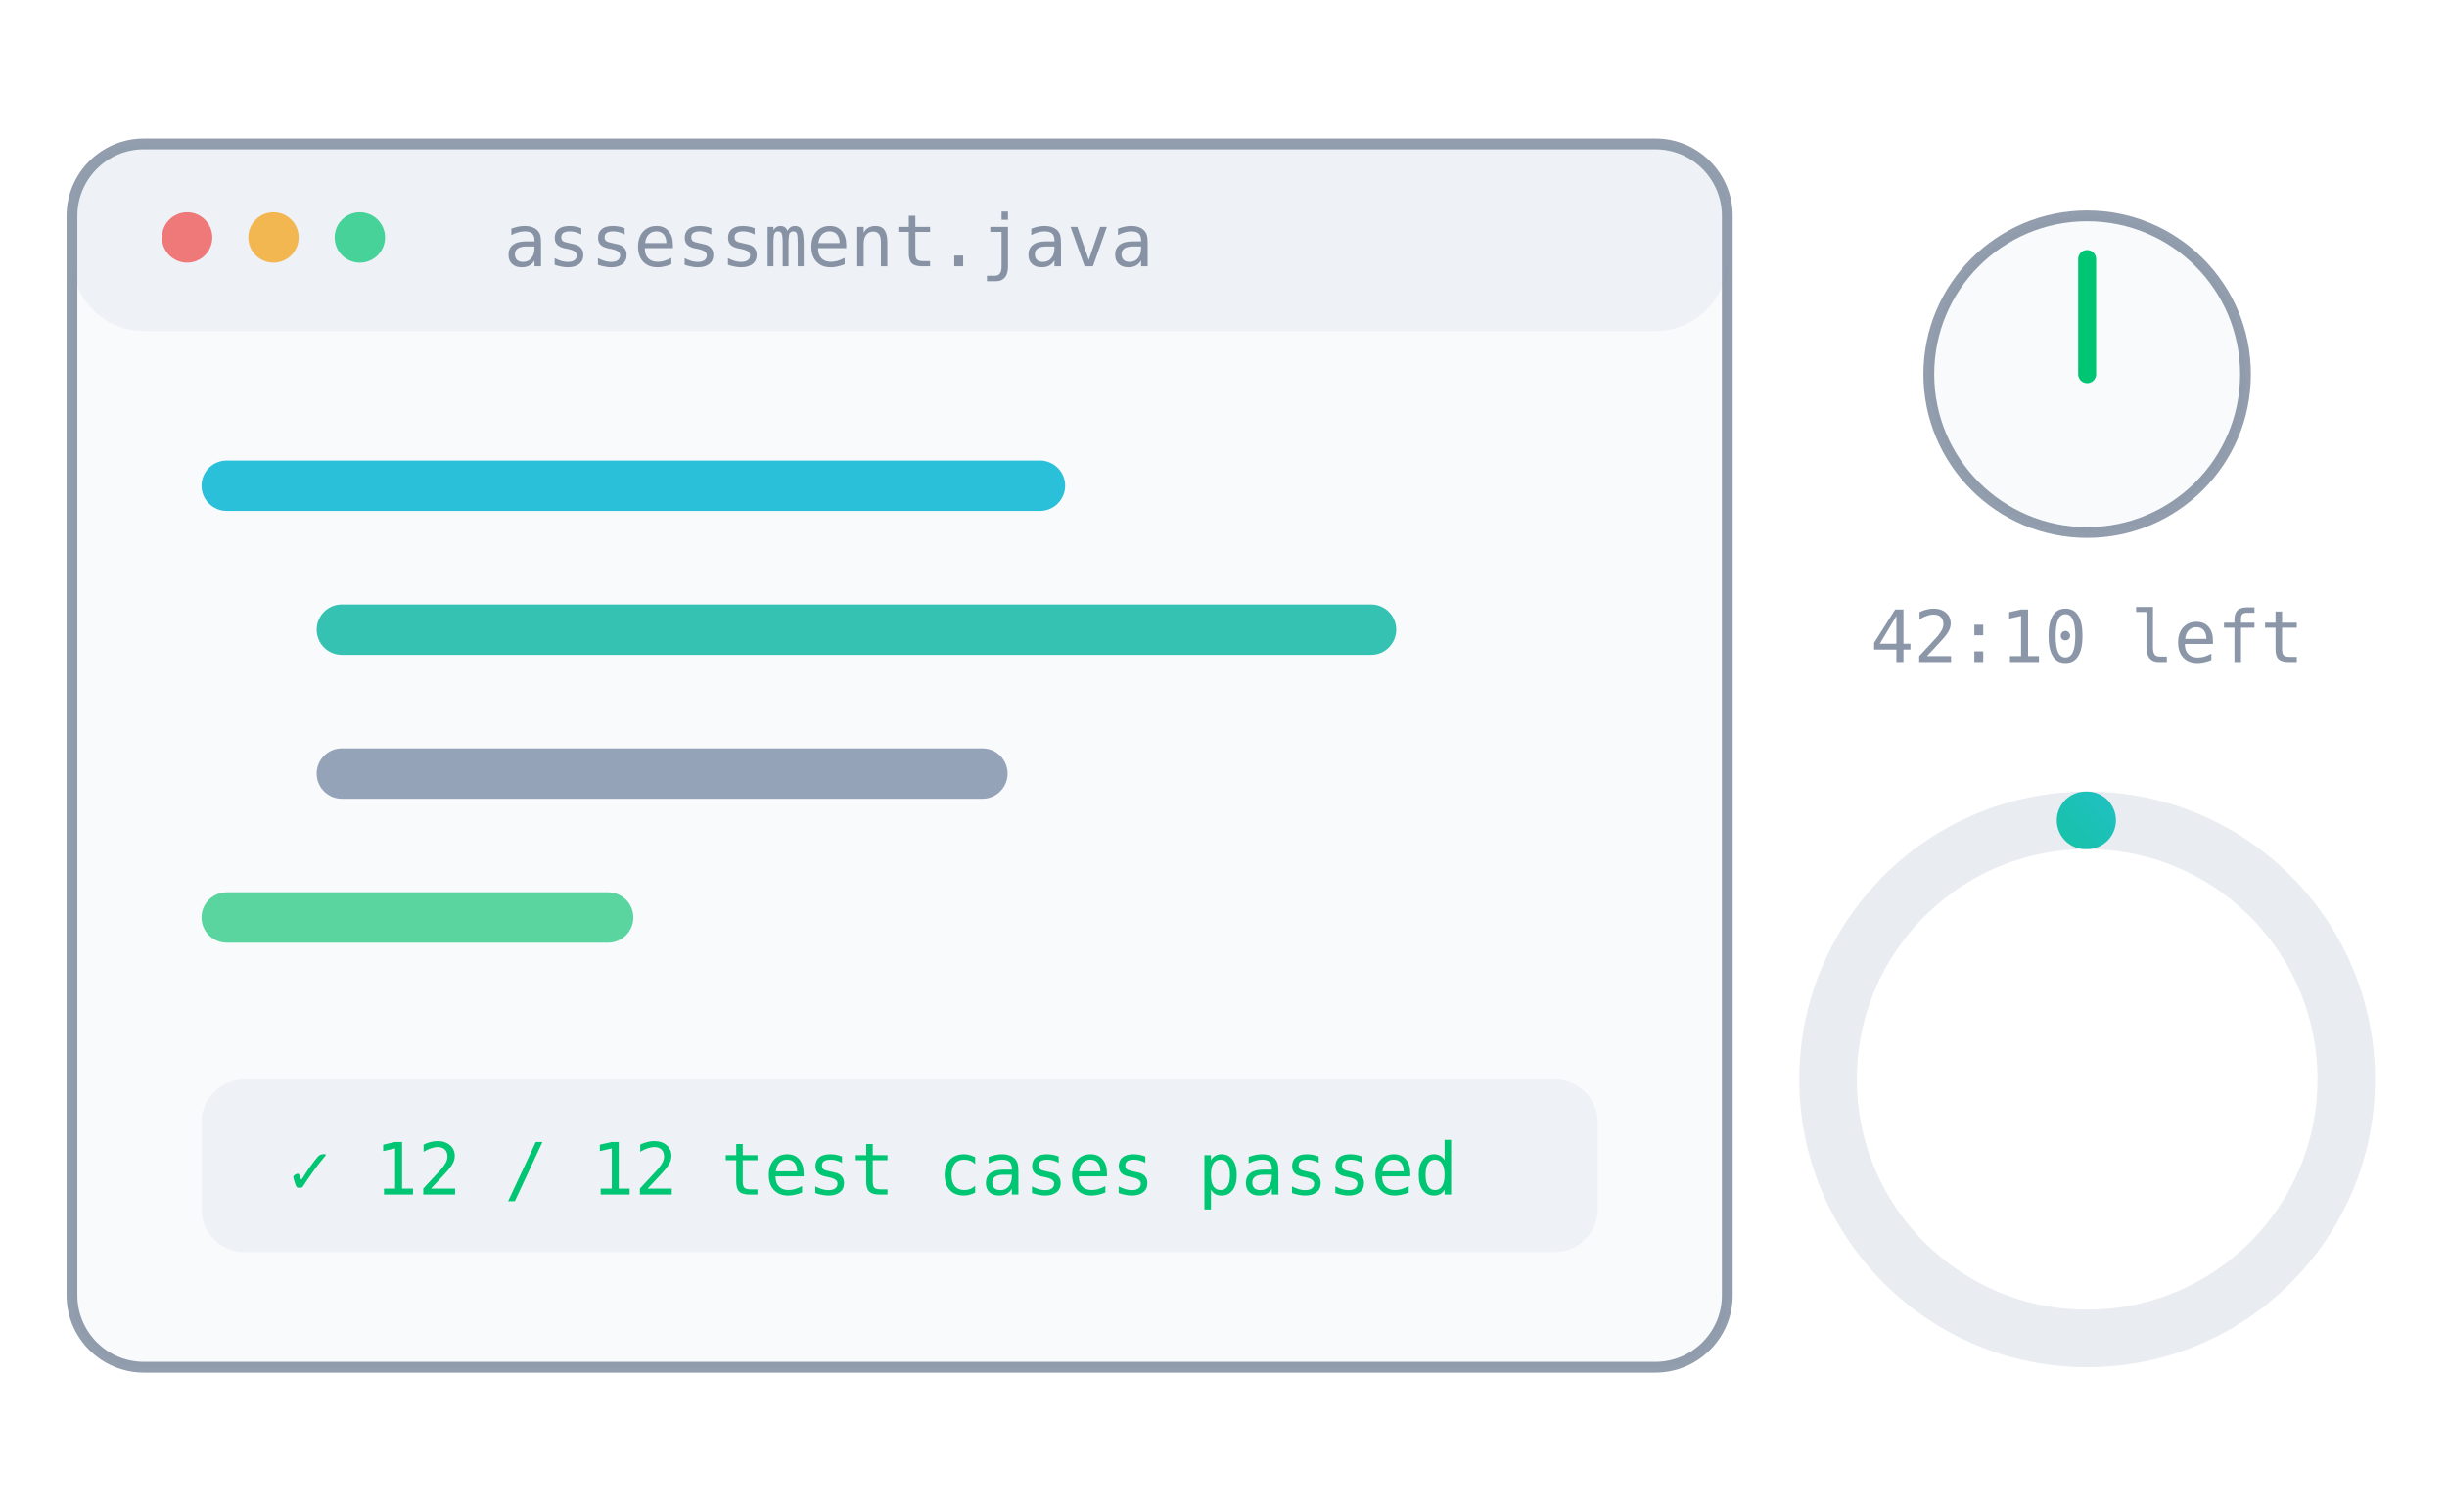
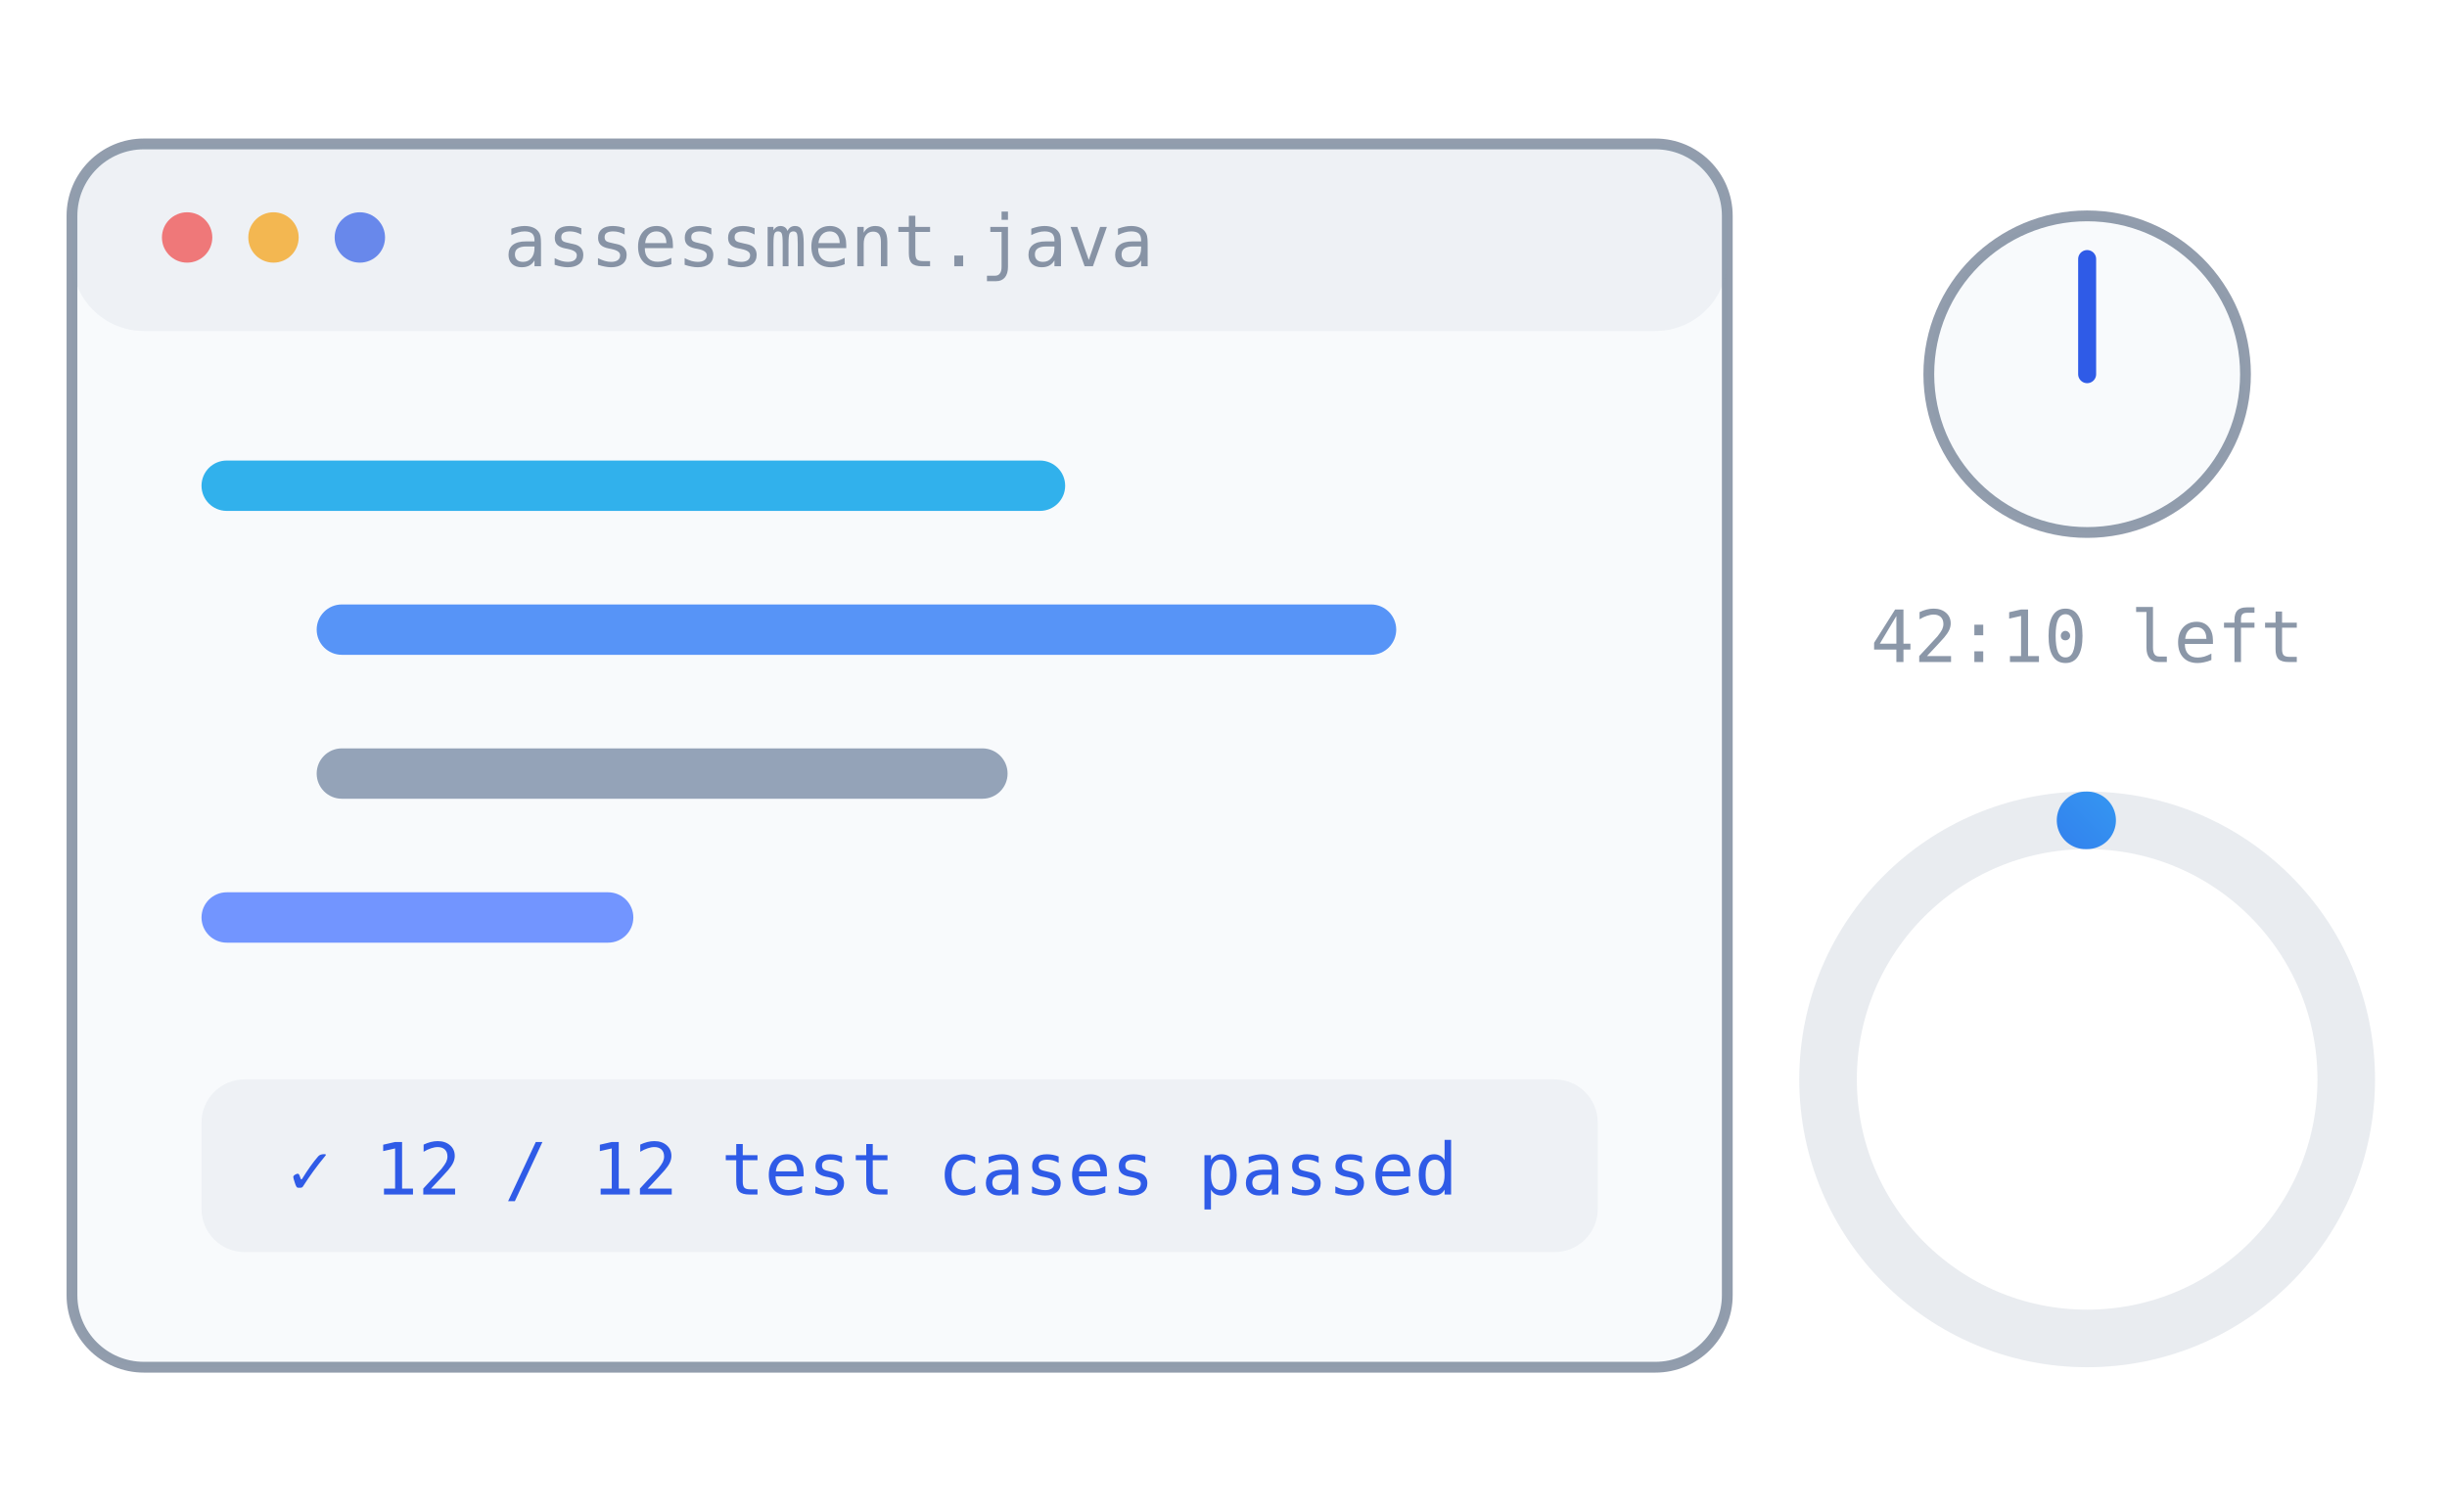
<svg xmlns="http://www.w3.org/2000/svg" viewBox="0 0 340 210" fill="none" role="img">
  <defs>
    <linearGradient id="mint" x1="0" y1="1" x2="0" y2="0">
-       <stop offset="0" stop-color="#14b8a6" />
-       <stop offset="1" stop-color="#3ecf8e" />
+       <stop offset="0" stop-color="#3b82f6" />
+       <stop offset="1" stop-color="#5b84ff" />
    </linearGradient>
    <linearGradient id="spec" x1="0" y1="0" x2="1" y2="1">
-       <stop offset="0" stop-color="#2dd4bf" />
-       <stop offset=".5" stop-color="#00c573" />
+       <stop offset="0" stop-color="#1d4ed8" />
+       <stop offset=".5" stop-color="#2f5be7" />
      <stop offset="1" stop-color="#38bdf8" />
    </linearGradient>
  </defs>
  <style>
  .surf{fill:#f8fafc;stroke:#64748b;stroke-opacity:.7}
  .ln{stroke:#64748b;stroke-opacity:.6;fill:none}
  .txt{fill:#64748b;opacity:.75}
  @media (prefers-reduced-motion: reduce){
    *{animation:none!important}
    .tag,.num,.row,.ev,.pass,.f{opacity:1!important}
    .ck,.ok{stroke-dashoffset:0!important}
    .gauge{stroke-dashoffset:36!important}
    .pkt{offset-distance:50%}
  }

  .l{transform-box:fill-box;transform-origin:0 50%;animation:type 6s steps(14) infinite}
  .l2{animation-delay:.6s}.l3{animation-delay:1.2s}.l4{animation-delay:1.8s}
  @keyframes type{0%{transform:scaleX(0)}35%,90%{transform:scaleX(1)}100%{transform:scaleX(0)}}
  .gauge{stroke-dasharray:226;stroke-dashoffset:226;animation:g 6s cubic-bezier(.2,.7,.2,1) infinite}
  @keyframes g{0%,40%{stroke-dashoffset:226}65%,90%{stroke-dashoffset:36}100%{stroke-dashoffset:226}}
  .num{opacity:0;animation:n 6s ease infinite}@keyframes n{0%,58%{opacity:0}68%,90%{opacity:1}100%{opacity:0}}
  .timer{transform-origin:290px 52px;animation:spin 6s linear infinite}@keyframes spin{to{transform:rotate(360deg)}}
</style>
  <rect x="10" y="20" width="230" height="170" rx="10" class="surf" stroke-width="1.5" />
  <rect x="10" y="20" width="230" height="26" rx="10" fill="#94a3b8" fill-opacity=".10" />
  <circle cx="26" cy="33" r="3.5" fill="#ef4444" opacity=".7" />
  <circle cx="38" cy="33" r="3.5" fill="#f59e0b" opacity=".7" />
-   <circle cx="50" cy="33" r="3.5" fill="#00c573" opacity=".7" />
+   <circle cx="50" cy="33" r="3.5" fill="#2f5be7" opacity=".7" />
  <text x="70" y="37" class="txt" font-family="ui-monospace,monospace" font-size="10">assessment.java</text>
-   <rect class="l" x="28" y="64" width="120" height="7" rx="3.5" fill="#06b6d4" opacity=".85" />
-   <rect class="l l2" x="44" y="84" width="150" height="7" rx="3.5" fill="#14b8a6" opacity=".85" />
+   <rect class="l" x="28" y="64" width="120" height="7" rx="3.5" fill="#0ea5e9" opacity=".85" />
+   <rect class="l l2" x="44" y="84" width="150" height="7" rx="3.5" fill="#3b82f6" opacity=".85" />
  <rect class="l l3" x="44" y="104" width="96" height="7" rx="3.5" fill="#94a3b8" />
-   <rect class="l l4" x="28" y="124" width="60" height="7" rx="3.5" fill="#3ecf8e" opacity=".85" />
+   <rect class="l l4" x="28" y="124" width="60" height="7" rx="3.5" fill="#5b84ff" opacity=".85" />
  <rect x="28" y="150" width="194" height="24" rx="6" fill="#94a3b8" fill-opacity=".1" />
-   <text x="40" y="166" font-family="ui-monospace,monospace" font-size="10" fill="#00c573">✓ 12 / 12 test cases passed</text>
+   <text x="40" y="166" font-family="ui-monospace,monospace" font-size="10" fill="#2f5be7">✓ 12 / 12 test cases passed</text>
  <circle cx="290" cy="52" r="22" class="surf" stroke-width="1.5" />
-   <line class="timer" x1="290" y1="52" x2="290" y2="36" stroke="#00c573" stroke-width="2.5" stroke-linecap="round" />
+   <line class="timer" x1="290" y1="52" x2="290" y2="36" stroke="#2f5be7" stroke-width="2.5" stroke-linecap="round" />
  <text x="290" y="92" text-anchor="middle" class="txt" font-family="ui-monospace,monospace" font-size="10">42:10 left</text>
  <circle cx="290" cy="150" r="36" stroke="#94a3b8" stroke-opacity=".2" stroke-width="8" />
  <circle class="gauge" cx="290" cy="150" r="36" stroke="url(#spec)" stroke-width="8" stroke-linecap="round" transform="rotate(-90 290 150)" />
-   <text class="num" x="290" y="156" text-anchor="middle" font-family="ui-monospace,monospace" font-size="17" font-weight="700" fill="#00c573">94</text>
+   <text class="num" x="290" y="156" text-anchor="middle" font-family="ui-monospace,monospace" font-size="17" font-weight="700" fill="#2f5be7">94</text>
</svg>
